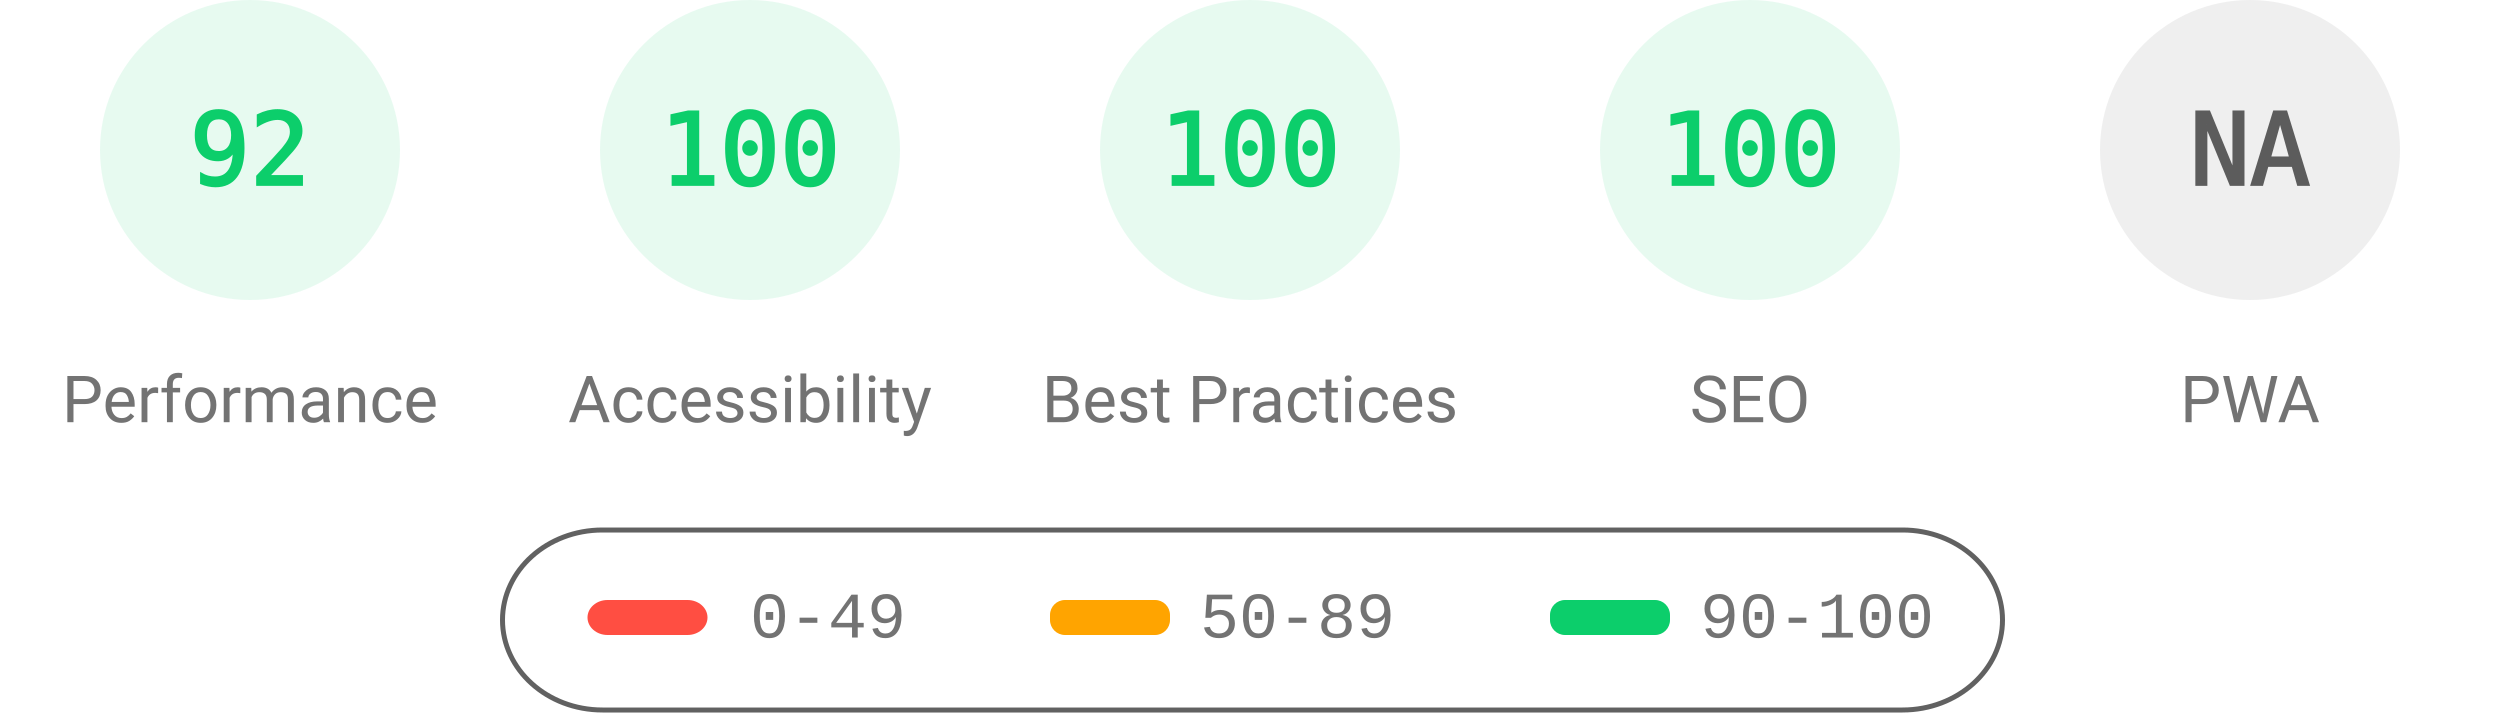
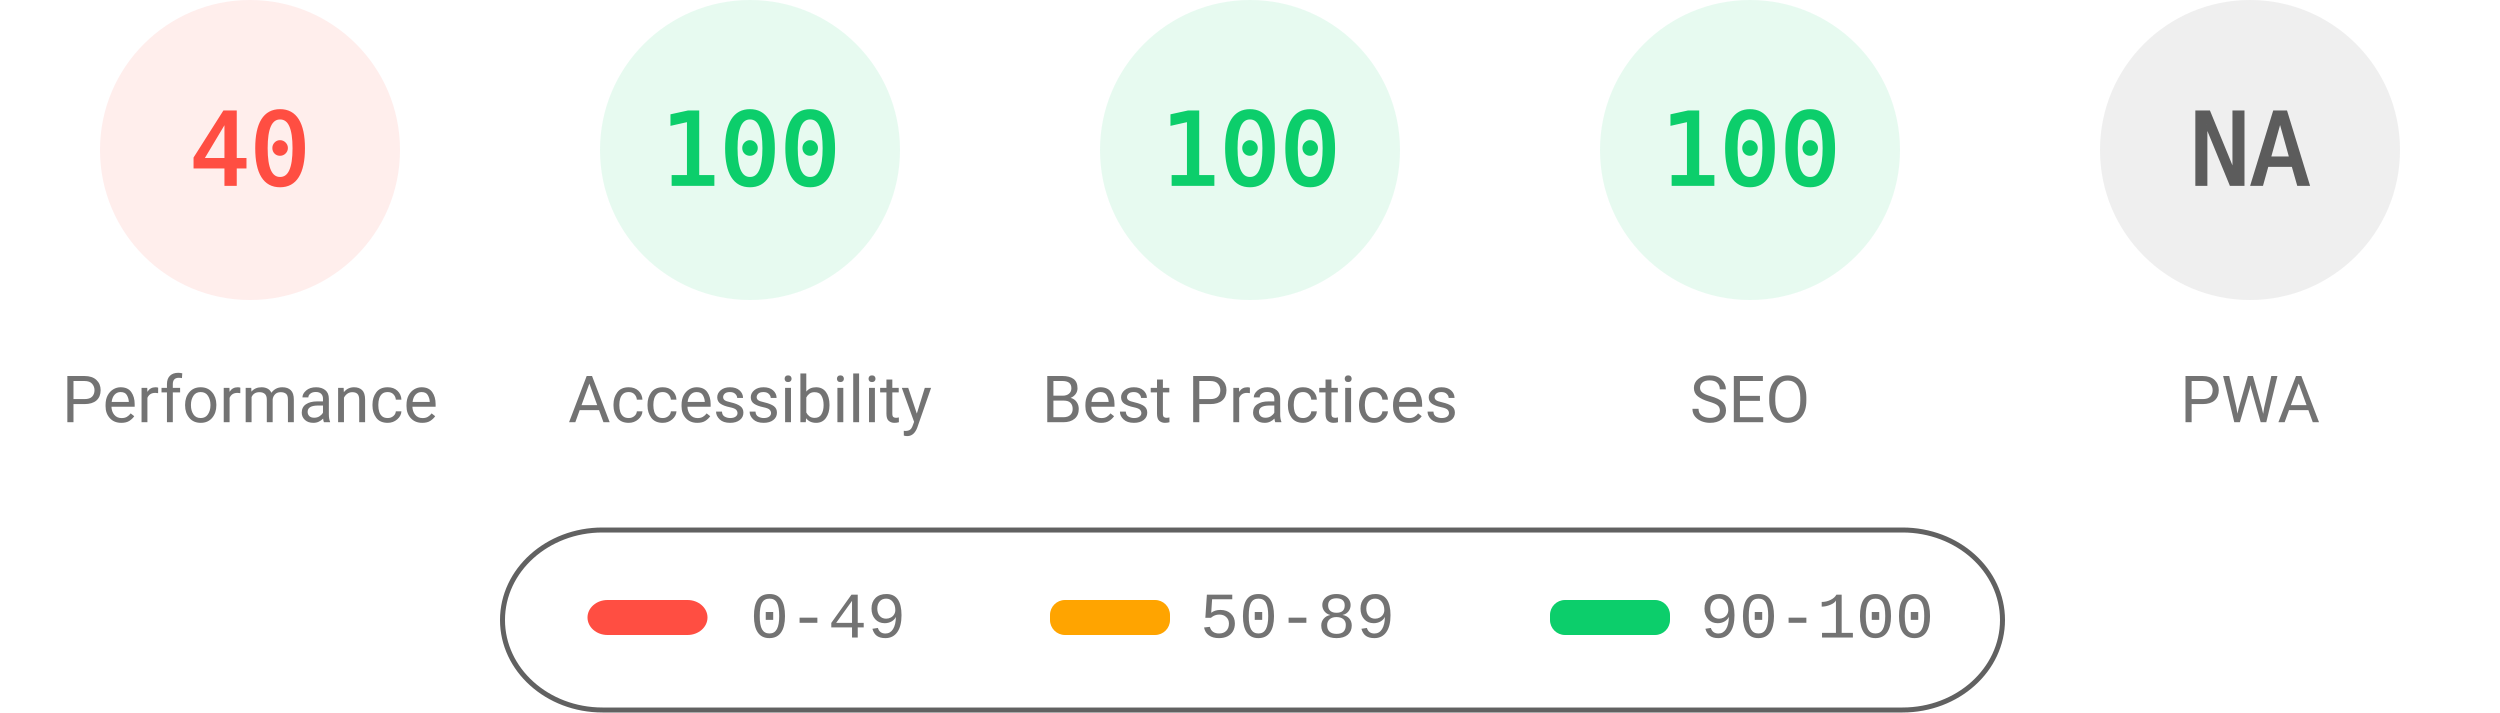
<svg xmlns="http://www.w3.org/2000/svg" fill="none" width="1000" height="285">
  <style>.gauge-base{opacity:.1}.gauge-arc{fill:none;animation-delay:250ms;stroke-linecap:round;transform:rotate(-90deg);transform-origin:100px 60px;animation:load-gauge 1s ease forwards}.guage-text{font-size:40px;font-family:monospace;text-align:center}.guage-red{color:#ff4e42;fill:#ff4e42;stroke:#ff4e42}.guage-orange{color:#ffa400;fill:#ffa400;stroke:#ffa400}.guage-green{color:#0cce6b;fill:#0cce6b;stroke:#0cce6b}.guage-undefined{color:#5c5c5c;fill:#5c5c5c;stroke:#5c5c5c}.guage-title{color:#737373;fill:#737373;stroke:none;font-size:26px;line-height:26px;font-family:Roboto,Halvetica,Arial,sans-serif}@keyframes load-gauge{from{stroke-dasharray:0 352.858}}</style>
-   <svg class="guage-div guage-perf guage-green" viewBox="0 0 200 200" width="200" height="200">
+   <svg class="guage-div guage-perf guage-red" viewBox="0 0 200 200" width="200" height="200">
    <circle class="gauge-base" r="56" cx="100" cy="60" stroke-width="8" />
-     <circle class="gauge-arc guage-arc-1" r="56" cx="100" cy="60" stroke-width="8" style="stroke-dasharray:323.709,351.858" />
-     <text class="guage-text" x="100" y="60" alignment-baseline="central" dominant-baseline="central" text-anchor="middle">92</text>
+     <circle class="gauge-arc guage-arc-1" r="56" cx="100" cy="60" stroke-width="8" style="stroke-dasharray:140.743,351.858" />
+     <text class="guage-text" x="100" y="60" alignment-baseline="central" dominant-baseline="central" text-anchor="middle">40</text>
    <text class="guage-title" x="100" y="160" alignment-baseline="central" dominant-baseline="central" text-anchor="middle">Performance</text>
  </svg>
  <svg class="guage-div guage-acc guage-green" viewBox="0 0 200 200" width="200" height="200" x="200">
    <circle class="gauge-base" r="56" cx="100" cy="60" stroke-width="8" />
    <circle class="gauge-arc guage-arc-2" r="56" cx="100" cy="60" stroke-width="8" style="stroke-dasharray:351.858,351.858" />
    <text class="guage-text" x="100" y="60" alignment-baseline="central" dominant-baseline="central" text-anchor="middle">100</text>
    <text class="guage-title" x="100" y="160" alignment-baseline="central" dominant-baseline="central" text-anchor="middle">Accessibility</text>
  </svg>
  <svg class="guage-div guage-best guage-green" viewBox="0 0 200 200" width="200" height="200" x="400">
    <circle class="gauge-base" r="56" cx="100" cy="60" stroke-width="8" />
    <circle class="gauge-arc guage-arc-3" r="56" cx="100" cy="60" stroke-width="8" style="stroke-dasharray:351.858,351.858" />
    <text class="guage-text" x="100" y="60" alignment-baseline="central" dominant-baseline="central" text-anchor="middle">100</text>
    <text class="guage-title" x="100" y="160" alignment-baseline="central" dominant-baseline="central" text-anchor="middle">Best Practices</text>
  </svg>
  <svg class="guage-div guage-seo guage-green" viewBox="0 0 200 200" width="200" height="200" x="600">
    <circle class="gauge-base" r="56" cx="100" cy="60" stroke-width="8" />
    <circle class="gauge-arc guage-arc-4" r="56" cx="100" cy="60" stroke-width="8" style="stroke-dasharray:351.858,351.858" />
    <text class="guage-text" x="100" y="60" alignment-baseline="central" dominant-baseline="central" text-anchor="middle">100</text>
    <text class="guage-title" x="100" y="160" alignment-baseline="central" dominant-baseline="central" text-anchor="middle">SEO</text>
  </svg>
  <svg class="guage-div guage-pwa guage-undefined" viewBox="0 0 200 200" width="200" height="200" x="800">
    <circle class="gauge-base" r="56" cx="100" cy="60" stroke-width="8" />
    <circle class="gauge-arc guage-arc-4" r="56" cx="100" cy="60" stroke-width="8" style="stroke-dasharray:351.858,351.858" />
    <text class="guage-text" x="100" y="60" alignment-baseline="central" dominant-baseline="central" text-anchor="middle">NA</text>
    <text class="guage-title" x="100" y="160" alignment-baseline="central" dominant-baseline="central" text-anchor="middle">PWA</text>
  </svg>
  <svg width="604" height="76" x="200" y="210">
    <path fill="none" id="canvas_background" d="M-1-1h604v80H-1z" />
    <rect fill-opacity="0" stroke="#616161" stroke-width="2" rx="40" id="svg_2" height="72" width="600" y="2" x="1" fill="#000" />
    <rect stroke="#000" rx="8" id="svg_3" height="14" width="48" y="30" x="35" stroke-opacity="null" stroke-width="0" fill="#ff4e42" />
    <rect stroke="#000" rx="6" id="svg_4" height="14" width="48" y="30" x="220" stroke-opacity="null" stroke-width="0" fill="#ffa400" />
    <rect stroke="#000" rx="6" id="svg_5" height="14" width="48" y="30" x="420" stroke-opacity="null" stroke-width="0" fill="#0cce6b" />
    <text xml:space="preserve" text-anchor="start" font-family="'Courier New', Courier, monospace" font-size="26" id="svg_6" y="45" x="100" stroke-opacity="null" stroke-width="0" stroke="#000" fill="#737373">0-49</text>
    <text xml:space="preserve" text-anchor="start" font-family="'Courier New', Courier, monospace" font-size="26" id="svg_7" y="45" x="280" stroke-opacity="null" stroke-width="0" stroke="#000" fill="#737373">50-89</text>
    <text xml:space="preserve" text-anchor="start" font-family="'Courier New', Courier, monospace" font-size="26" id="svg_8" y="45" x="480" stroke-opacity="null" stroke-width="0" stroke="#000" fill="#737373">90-100</text>
  </svg>
</svg>
